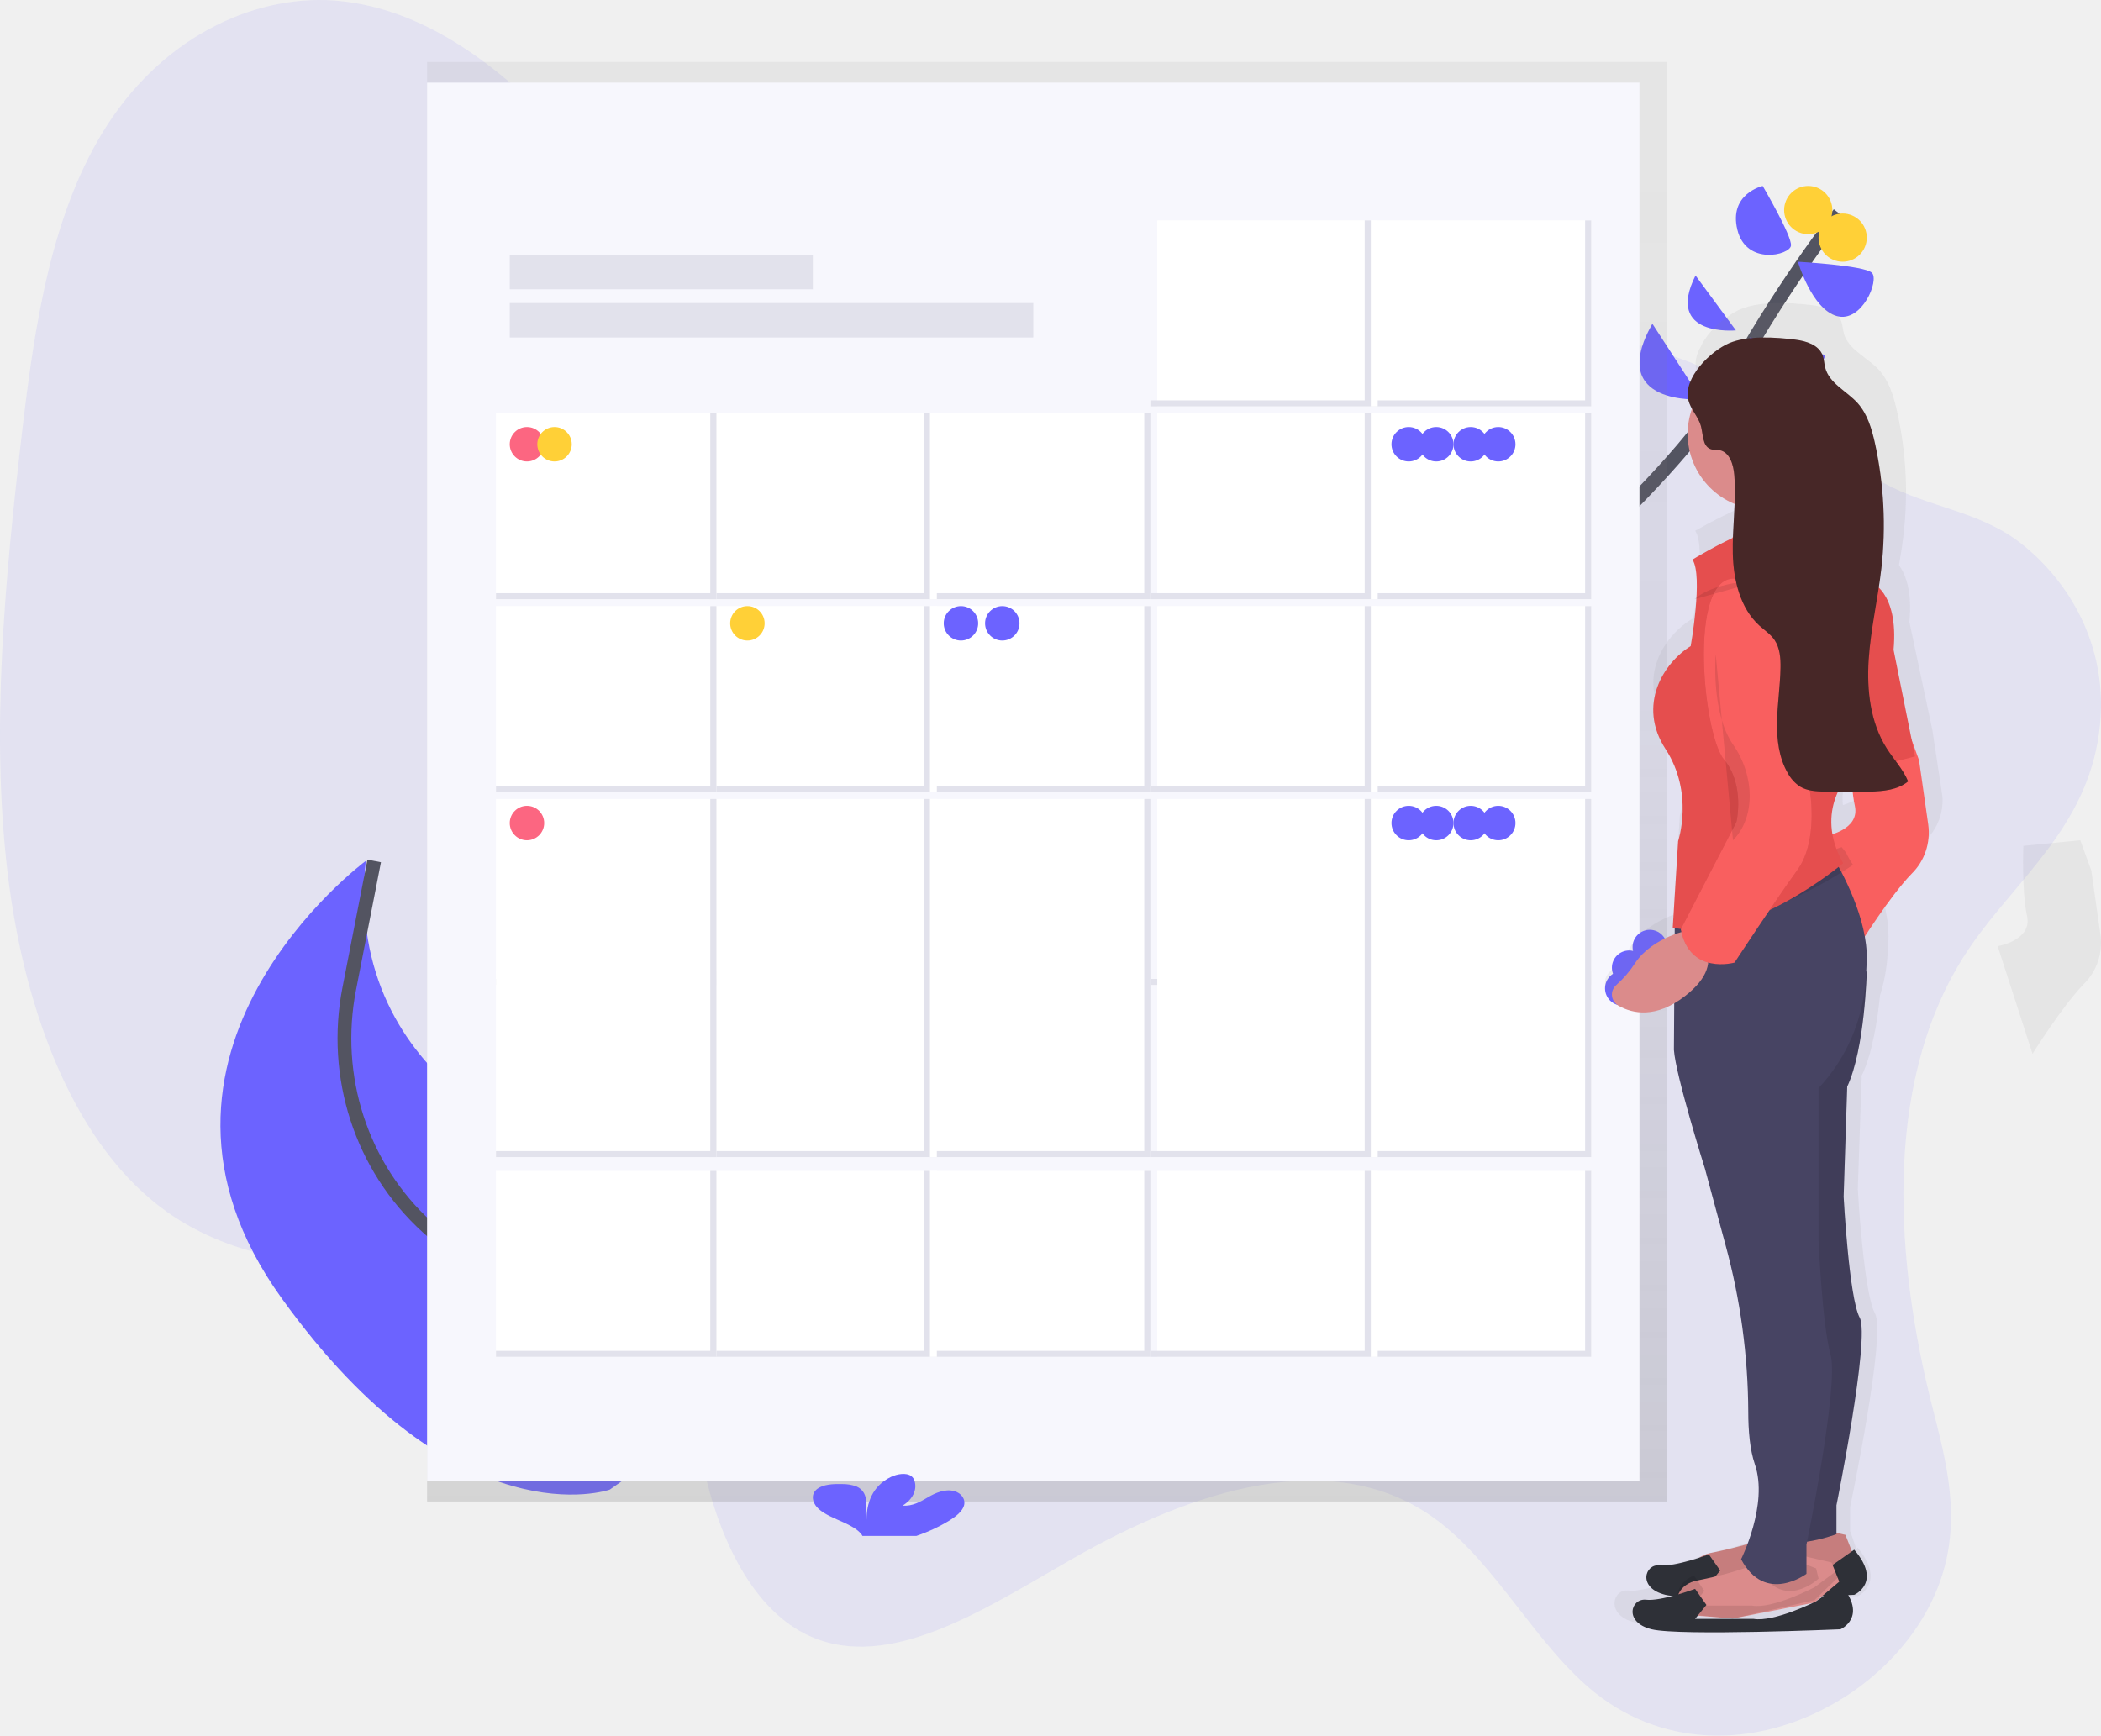
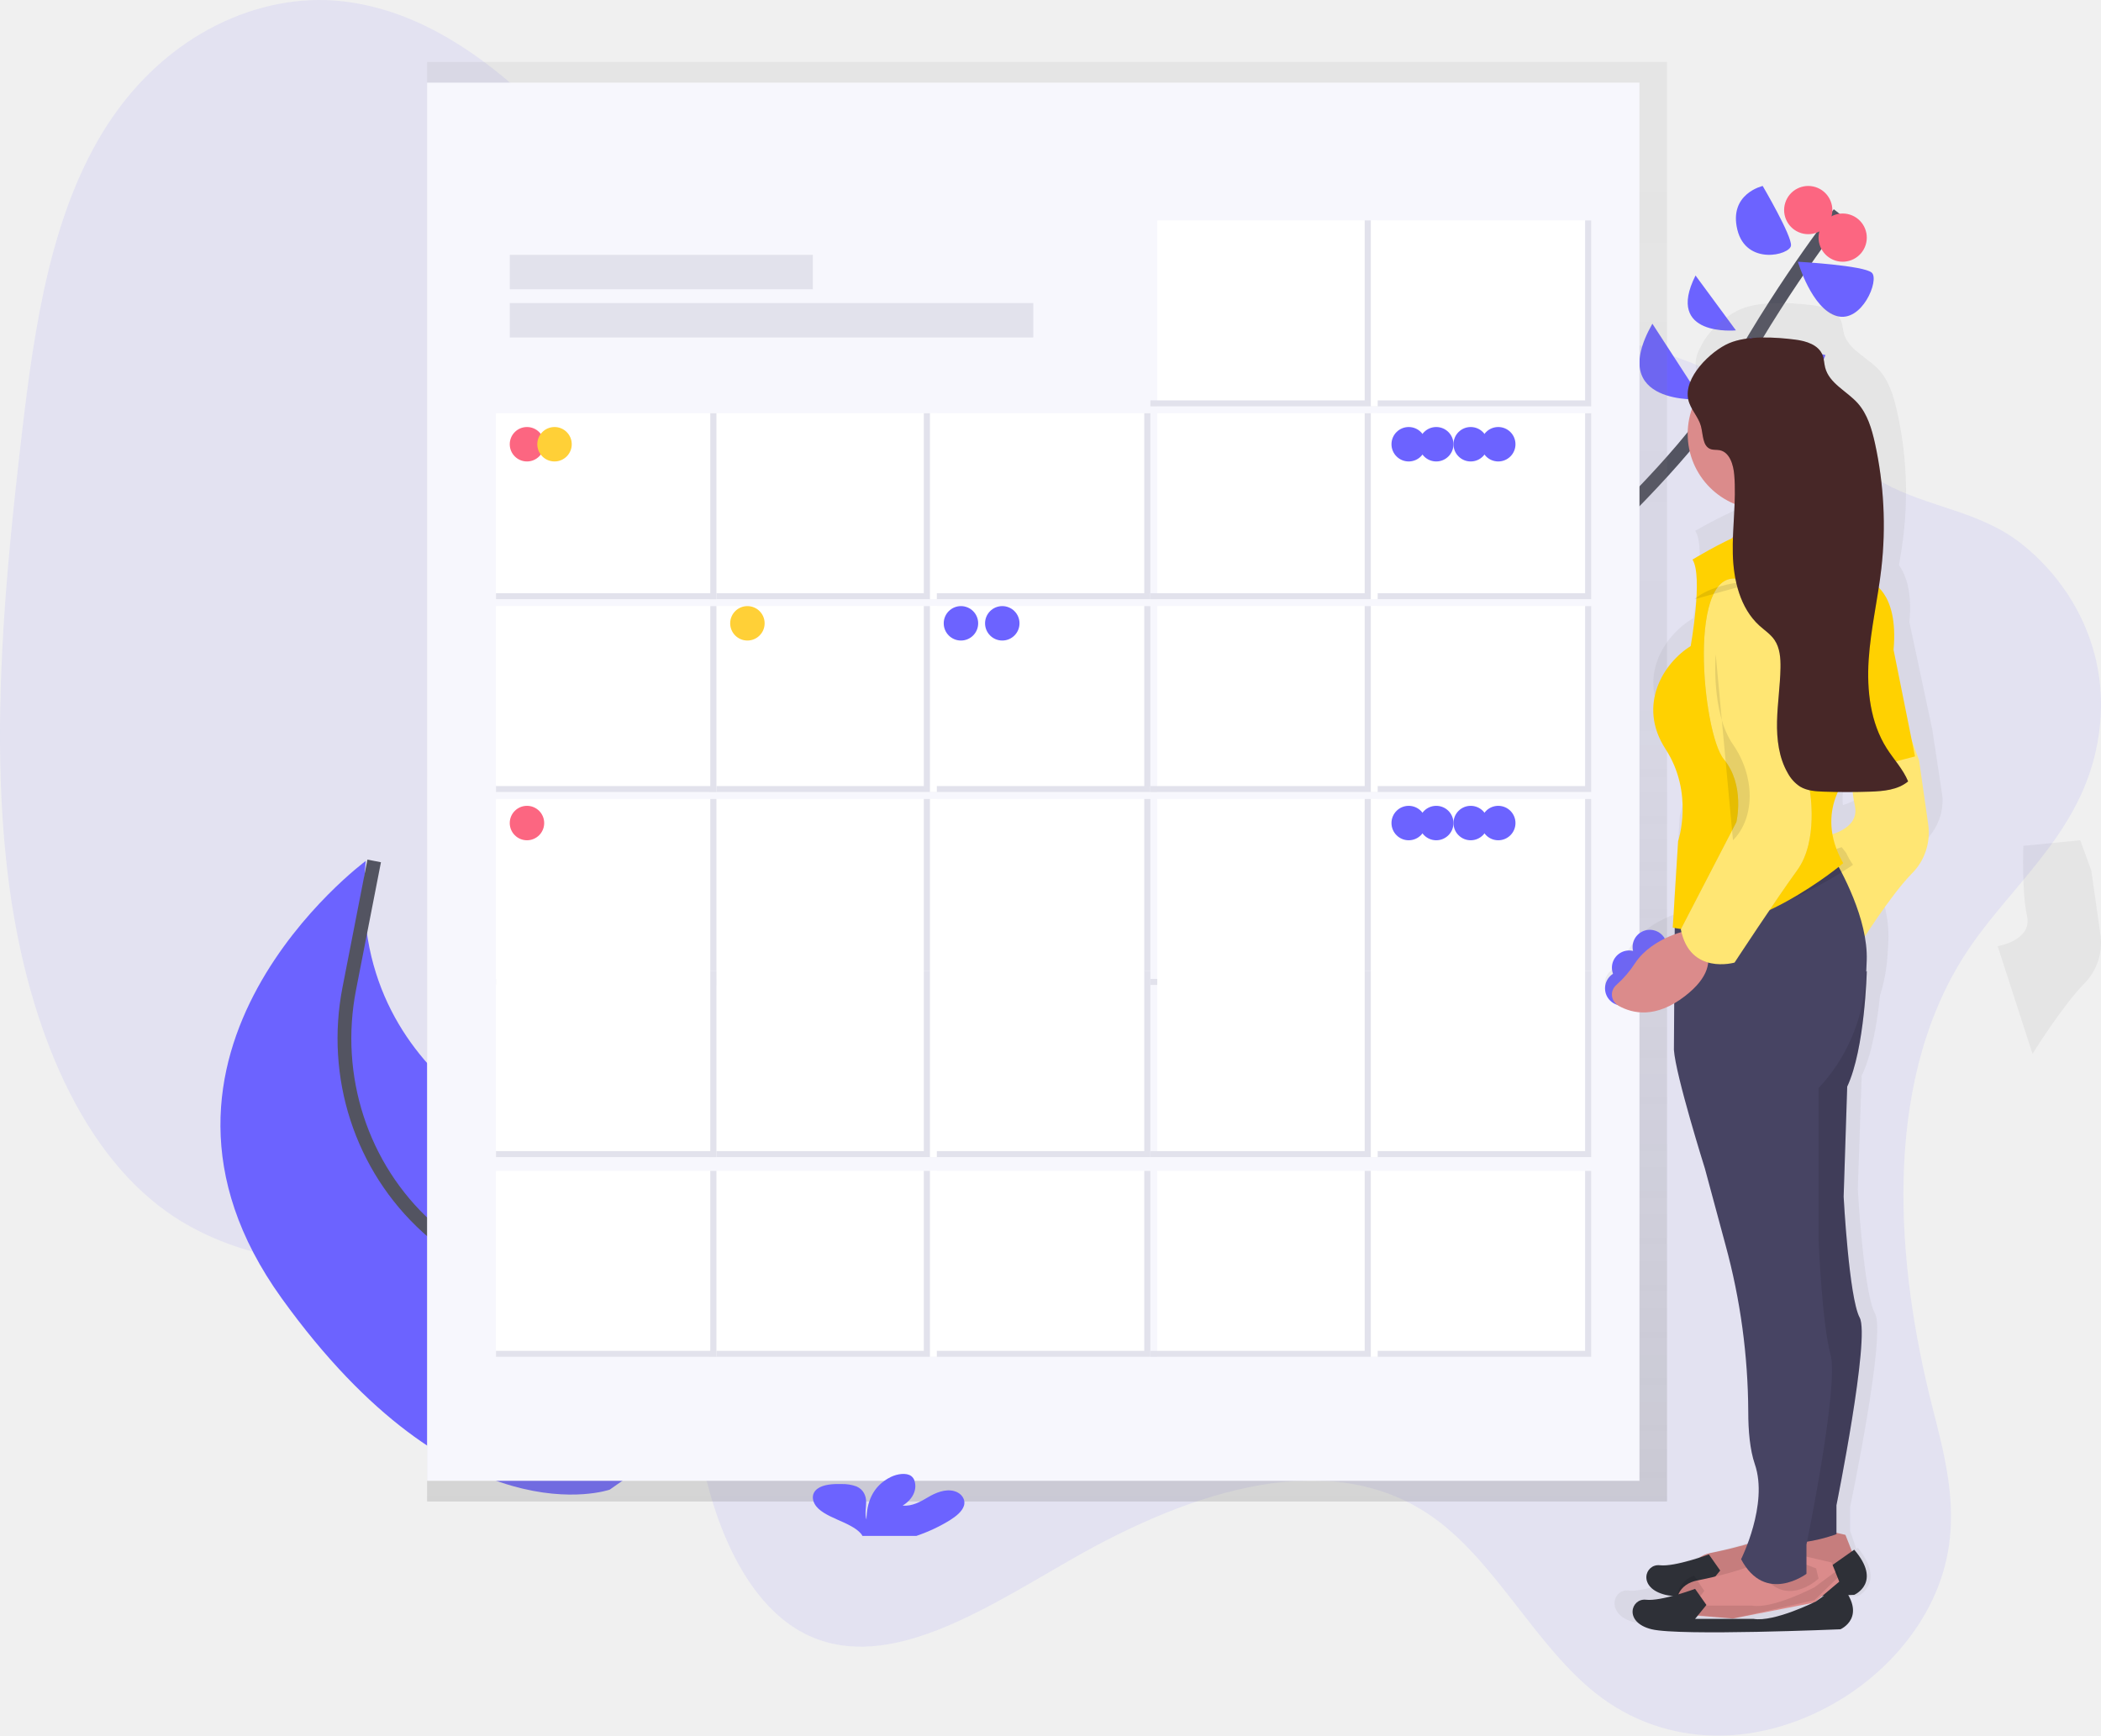
<svg xmlns="http://www.w3.org/2000/svg" fill="none" height="252" viewBox="0 0 305 252" width="305">
  <defs>
-     <linearGradient gradientUnits="userSpaceOnUse" id="paint0_linear" x1="242" x2="242" y1="217.997" y2="9">
+     <linearGradient gradientUnits="userSpaceOnUse" id="paint0_linear_6302_430" x1="242" x2="242" y1="217.997" y2="9">
      <stop stop-color="#808080" stop-opacity="0.25" />
      <stop offset="0.54" stop-color="#808080" stop-opacity="0.12" />
      <stop offset="1" stop-color="#808080" stop-opacity="0.1" />
    </linearGradient>
-     <linearGradient gradientUnits="userSpaceOnUse" id="paint1_linear" x1="105101" x2="105101" y1="154963" y2="37480.2">
+     <linearGradient gradientUnits="userSpaceOnUse" id="paint1_linear_6302_430" x1="105101" x2="105101" y1="154963" y2="37480.2">
      <stop stop-color="#808080" stop-opacity="0.25" />
      <stop offset="0.54" stop-color="#808080" stop-opacity="0.12" />
      <stop offset="1" stop-color="#808080" stop-opacity="0.1" />
    </linearGradient>
  </defs>
  <path d="M284.854 139.239C273.139 158.119 275.334 183.84 280.479 204.12C282.201 210.91 284.184 218.078 282.712 225.678C280.912 234.97 274.349 242.267 267.707 246.446C255.597 254.045 241.77 253.834 231.7 245.889C223.005 239.026 217.279 227.056 208.401 220.561C193.556 209.689 173.172 216.279 155.472 226.439C142.955 233.61 129.178 242.736 117.608 237.569C109.469 233.941 104.394 223.705 102.025 212.566C100.881 207.188 100.19 201.313 97.568 197.216C96.008 194.781 93.863 193.151 91.64 191.813C71.347 179.623 43.891 189.815 24.321 176.011C11.103 166.69 3.589 147.439 1.119 126.853C-1.351 106.268 0.68 84.241 3.223 62.554C5.032 47.136 7.48 30.641 15.604 18.101C24.198 4.838 37.744 -1.094 49.519 0.165C61.294 1.424 71.517 8.856 80.329 17.941C91.343 29.294 101.276 43.794 115.53 47.456C125.239 49.952 135.842 47.063 146.167 45.43C163.406 42.699 180.404 43.482 197.283 44.508C213.442 45.49 229.698 46.711 244.754 52.375C255.408 56.387 263.585 64.738 273.528 70.169C280.009 73.709 287.32 74.159 293.359 78.879C300.797 84.694 307.234 95.427 304.256 108.996C301.417 121.904 291.069 129.22 284.854 139.239Z" fill="#6C63FF" opacity="0.1" />
  <path d="M211 97C211 97 243.411 69.983 250.618 56.361C257.826 42.739 267 31 267 31" stroke="#535461" stroke-width="2" />
  <path d="M260 62.904L246 60C246 60 249.304 73.585 260 62.904Z" fill="#6C63FF" />
  <path d="M239.873 47L247 57.978C247 57.978 233.067 59.013 239.873 47Z" fill="#6C63FF" />
  <path d="M265 51.547L254 49C254 49 260.909 62.882 265 51.547Z" fill="#6C63FF" />
  <path d="M246.138 40L252 47.965C252 47.965 241.623 48.985 246.138 40Z" fill="#6C63FF" />
  <path d="M261 38C261 38 270.601 38.531 271.731 39.597C272.86 40.662 270.299 46.907 266.648 45.888C262.996 44.868 261 38 261 38Z" fill="#6C63FF" />
  <path d="M255.888 27C255.888 27 260.155 34.273 259.996 35.658C259.836 37.043 253.492 38.597 252.211 33.359C250.93 28.121 255.888 27 255.888 27Z" fill="#6C63FF" />
-   <circle cx="267.5" cy="34.5" fill="#FFD037" r="3.5" transform="rotate(-72.4744 267.5 34.5)" />
-   <circle cx="262.5" cy="30.5" fill="#FFD037" r="3.5" transform="rotate(-72.4744 262.5 30.5)" />
+   <circle cx="267.5" cy="34.5" fill="#FC6681" r="3.5" transform="rotate(-72.4744 267.5 34.5001)" />
+   <circle cx="262.5" cy="30.5" fill="#FC6681" r="3.5" transform="rotate(-72.4744 262.5 30.5001)" />
  <path d="M109.707 201.443C109.707 201.443 114.799 186.166 82.519 167.749C82.519 167.749 49.743 158.108 53.095 125C53.095 125 15.311 152.919 40.878 188.482C66.445 224.045 88.513 216.283 88.513 216.283L109.707 201.443Z" fill="#6C63FF" />
  <path d="M101 207C101 207 85.277 190.108 70.206 183.578C67.196 182.231 64.43 180.399 62.019 178.157C52.411 169.429 48.221 156.259 50.699 143.556L54.321 125" stroke="#535461" stroke-width="2" />
-   <path d="M62 9H242V218H62V9Z" fill="url(#paint0_linear)" />
+   <path d="M62 9H242V218H62V9Z" fill="url(#paint0_linear_6302_430)" />
  <path d="M62 12H238V215H62V12Z" fill="#F7F7FD" />
  <path d="M74 37H118V42H74V37Z" fill="#E2E2EC" />
  <path d="M74 44H150V49H74V44Z" fill="#E2E2EC" />
  <path d="M199 32H231V59H199V32Z" fill="white" />
  <path clip-rule="evenodd" d="M230.111 58.129V32H231V59H199V58.129H230.111Z" fill="#E2E2EC" fill-rule="evenodd" />
  <path d="M168 32H200V59H168V32Z" fill="white" />
  <path clip-rule="evenodd" d="M198.111 58.129V32H199V59H167V58.129H198.111Z" fill="#E2E2EC" fill-rule="evenodd" />
  <path d="M199 60H231V87H199V60Z" fill="white" />
  <path clip-rule="evenodd" d="M230.111 86.129V60H231V87H199V86.129H230.111Z" fill="#E2E2EC" fill-rule="evenodd" />
  <path d="M168 60H200V87H168V60Z" fill="white" />
  <path clip-rule="evenodd" d="M198.111 86.129V60H199V87H167V86.129H198.111Z" fill="#E2E2EC" fill-rule="evenodd" />
  <path d="M135 60H167V87H135V60Z" fill="white" />
  <path clip-rule="evenodd" d="M166.111 86.129V60H167V87H135V86.129H166.111Z" fill="#E2E2EC" fill-rule="evenodd" />
  <path d="M104 60H136V87H104V60Z" fill="white" />
  <path clip-rule="evenodd" d="M134.111 86.129V60H135V87H103V86.129H134.111Z" fill="#E2E2EC" fill-rule="evenodd" />
  <path d="M72 60H104V87H72V60Z" fill="white" />
  <path clip-rule="evenodd" d="M103.111 86.129V60H104V87H72V86.129H103.111Z" fill="#E2E2EC" fill-rule="evenodd" />
  <path d="M199 88H231V115H199V88Z" fill="white" />
  <path clip-rule="evenodd" d="M230.111 114.129V88H231V115H199V114.129H230.111Z" fill="#E2E2EC" fill-rule="evenodd" />
  <path d="M168 88H200V115H168V88Z" fill="white" />
  <path clip-rule="evenodd" d="M198.111 114.129V88H199V115H167V114.129H198.111Z" fill="#E2E2EC" fill-rule="evenodd" />
  <path d="M135 88H167V115H135V88Z" fill="white" />
  <path clip-rule="evenodd" d="M166.111 114.129V88H167V115H135V114.129H166.111Z" fill="#E2E2EC" fill-rule="evenodd" />
  <path d="M104 88H136V115H104V88Z" fill="white" />
  <path clip-rule="evenodd" d="M134.111 114.129V88H135V115H103V114.129H134.111Z" fill="#E2E2EC" fill-rule="evenodd" />
  <path d="M72 88H104V115H72V88Z" fill="white" />
  <path clip-rule="evenodd" d="M103.111 114.129V88H104V115H72V114.129H103.111Z" fill="#E2E2EC" fill-rule="evenodd" />
  <path d="M199 116H231V143H199V116Z" fill="white" />
  <path clip-rule="evenodd" d="M230.111 142.129V116H231V143H199V142.129H230.111Z" fill="#E2E2EC" fill-rule="evenodd" />
  <path d="M168 116H200V143H168V116Z" fill="white" />
  <path clip-rule="evenodd" d="M198.111 142.129V116H199V143H167V142.129H198.111Z" fill="#E2E2EC" fill-rule="evenodd" />
  <path d="M135 116H167V143H135V116Z" fill="white" />
  <path clip-rule="evenodd" d="M166.111 142.129V116H167V143H135V142.129H166.111Z" fill="#E2E2EC" fill-rule="evenodd" />
  <path d="M104 116H136V143H104V116Z" fill="white" />
  <path clip-rule="evenodd" d="M134.111 142.129V116H135V143H103V142.129H134.111Z" fill="#E2E2EC" fill-rule="evenodd" />
  <path d="M72 116H104V143H72V116Z" fill="white" />
  <path clip-rule="evenodd" d="M103.111 142.129V116H104V143H72V142.129H103.111Z" fill="#E2E2EC" fill-rule="evenodd" />
  <path d="M199 141H231V168H199V141Z" fill="white" />
  <path clip-rule="evenodd" d="M230.111 167.129V141H231V168H199V167.129H230.111Z" fill="#E2E2EC" fill-rule="evenodd" />
  <path d="M168 141H200V168H168V141Z" fill="white" />
  <path clip-rule="evenodd" d="M198.111 167.129V141H199V168H167V167.129H198.111Z" fill="#E2E2EC" fill-rule="evenodd" />
  <path d="M135 141H167V168H135V141Z" fill="white" />
  <path clip-rule="evenodd" d="M166.111 167.129V141H167V168H135V167.129H166.111Z" fill="#E2E2EC" fill-rule="evenodd" />
  <path d="M104 141H136V168H104V141Z" fill="white" />
  <path clip-rule="evenodd" d="M134.111 167.129V141H135V168H103V167.129H134.111Z" fill="#E2E2EC" fill-rule="evenodd" />
  <path d="M72 141H104V168H72V141Z" fill="white" />
  <path clip-rule="evenodd" d="M103.111 167.129V141H104V168H72V167.129H103.111Z" fill="#E2E2EC" fill-rule="evenodd" />
  <path d="M199 170H231V197H199V170Z" fill="white" />
  <path clip-rule="evenodd" d="M230.111 196.129V170H231V197H199V196.129H230.111Z" fill="#E2E2EC" fill-rule="evenodd" />
  <path d="M168 170H200V197H168V170Z" fill="white" />
  <path clip-rule="evenodd" d="M198.111 196.129V170H199V197H167V196.129H198.111Z" fill="#E2E2EC" fill-rule="evenodd" />
  <path d="M135 170H167V197H135V170Z" fill="white" />
  <path clip-rule="evenodd" d="M166.111 196.129V170H167V197H135V196.129H166.111Z" fill="#E2E2EC" fill-rule="evenodd" />
  <path d="M104 170H136V197H104V170Z" fill="white" />
  <path clip-rule="evenodd" d="M134.111 196.129V170H135V197H103V196.129H134.111Z" fill="#E2E2EC" fill-rule="evenodd" />
  <path d="M72 170H104V197H72V170Z" fill="white" />
  <path clip-rule="evenodd" d="M103.111 196.129V170H104V197H72V196.129H103.111Z" fill="#E2E2EC" fill-rule="evenodd" />
-   <path d="M137.882 220.73C138.801 220.149 139.665 219.464 139.932 218.629C140.216 217.711 139.586 216.769 138.499 216.487C137.185 216.145 135.781 216.755 134.714 217.39C133.648 218.024 132.43 218.728 131.036 218.597C132.478 217.727 133.166 216.316 132.767 215.034C132.699 214.758 132.531 214.506 132.285 214.311C131.556 213.776 130.232 214.009 129.359 214.426C126.579 215.765 125.805 218.321 125.789 220.631C125.51 219.799 125.744 218.931 125.738 218.075C125.731 217.218 125.387 216.273 124.327 215.813C123.649 215.568 122.914 215.45 122.175 215.468C120.925 215.436 119.534 215.521 118.682 216.142C117.622 216.913 117.898 218.209 118.82 219.057C119.743 219.906 121.147 220.438 122.435 221.025C123.418 221.472 124.414 221.994 125.005 222.7C125.083 222.794 125.147 222.894 125.198 223H133.028C134.752 222.414 136.383 221.651 137.882 220.73Z" fill="#6C63FF" />
+   <path d="M137.882 220.73C138.801 220.149 139.665 219.464 139.932 218.629C140.216 217.711 139.586 216.769 138.499 216.487C137.185 216.145 135.781 216.755 134.714 217.39C133.648 218.024 132.43 218.728 131.036 218.597C132.478 217.727 133.166 216.316 132.767 215.034C132.699 214.758 132.531 214.506 132.285 214.311C131.556 213.776 130.232 214.009 129.359 214.426C126.579 215.765 125.805 218.321 125.789 220.631C125.51 219.799 125.744 218.931 125.738 218.075C125.731 217.218 125.387 216.273 124.327 215.813C123.649 215.568 122.914 215.45 122.175 215.468C120.925 215.436 119.534 215.521 118.682 216.142C117.622 216.913 117.898 218.209 118.82 219.057C119.743 219.906 121.147 220.438 122.435 221.025C123.418 221.472 124.414 221.994 125.005 222.7C125.083 222.794 125.147 222.894 125.198 223H133.028C134.752 222.414 136.383 221.651 137.882 220.73V220.73Z" fill="#6C63FF" />
  <circle cx="76.5" cy="64.5" fill="#FC6681" r="2.5" />
  <circle cx="80.5" cy="64.5" fill="#FFD037" r="2.5" />
  <circle cx="139.5" cy="90.5" fill="#6C63FF" r="2.5" />
  <circle cx="145.5" cy="90.5" fill="#6C63FF" r="2.5" />
  <circle cx="235.5" cy="143.5" fill="#6C63FF" r="2.5" />
  <circle cx="236.5" cy="140.5" fill="#6C63FF" r="2.5" />
  <circle cx="239.5" cy="137.5" fill="#6C63FF" r="2.5" />
  <circle cx="204.5" cy="64.5" fill="#6C63FF" r="2.5" />
  <circle cx="208.5" cy="64.5" fill="#6C63FF" r="2.5" />
  <circle cx="213.5" cy="64.5" fill="#6C63FF" r="2.5" />
  <circle cx="217.5" cy="64.5" fill="#6C63FF" r="2.5" />
  <circle cx="204.5" cy="119.5" fill="#6C63FF" r="2.5" />
  <circle cx="208.5" cy="119.5" fill="#6C63FF" r="2.5" />
  <circle cx="213.5" cy="119.5" fill="#6C63FF" r="2.5" />
  <circle cx="217.5" cy="119.5" fill="#6C63FF" r="2.5" />
  <circle cx="108.5" cy="90.5" fill="#FFD037" r="2.5" />
  <circle cx="76.5" cy="119.5" fill="#FC6681" r="2.5" />
-   <path clip-rule="evenodd" d="M243.065 143.909C239.149 146.397 236.056 145.644 234.074 144.486C233.473 144.144 233.076 143.534 233.01 142.85C232.944 142.166 233.216 141.493 233.741 141.044C234.867 140.003 235.846 138.815 236.649 137.514C238.349 134.869 241.201 133.438 243.151 132.729V131.869L243.031 131.847L243.084 131.047H243.031L243.17 128.935V128.916L243.865 118.363C243.865 118.363 246.367 111.347 241.92 104.87C237.474 98.394 241.641 92.184 245.809 89.755C245.809 89.755 247.756 79.497 246.088 77.068C248.347 75.769 250.676 74.594 253.065 73.547C253.101 73.42 253.135 73.29 253.167 73.158C253.201 72.428 253.244 71.69 253.286 70.963C253.299 70.738 253.313 70.513 253.325 70.29C253.27 69.794 253.179 69.302 253.053 68.819C253.002 68.618 252.942 68.414 252.875 68.207C248.797 66.641 246.102 62.766 246.082 58.438C246.079 57.208 246.298 55.987 246.729 54.833C246.517 54.472 246.356 54.085 246.25 53.681C245.98 52.586 246.275 51.422 246.909 50.314C248.013 47.904 250.791 45.658 252.808 44.842C255.698 43.681 260.046 43.948 263.052 44.309C264.74 44.509 266.668 45.071 267.277 46.615C267.411 46.951 267.467 47.309 267.524 47.667C267.563 47.91 267.601 48.154 267.664 48.391C268.076 49.939 269.394 50.944 270.728 51.961C271.427 52.494 272.13 53.031 272.71 53.65C274.197 55.241 274.854 57.394 275.336 59.493C276.719 65.51 277.048 71.716 276.309 77.843C276.141 79.252 275.916 80.655 275.675 82.058C276.687 83.47 277.603 85.971 277.185 90.313L280.518 105.968L281.907 115.147C281.907 115.147 282.741 118.928 279.408 122.166C277.28 124.231 274.701 127.724 273.116 129.983C273.814 131.98 274.164 134.08 274.15 136.193C274.115 137.156 274.061 138.085 273.994 138.97C273.853 140.848 273.495 142.704 272.929 144.502C272.538 148.271 271.768 153.09 270.261 156.166L269.697 172.63C269.697 172.63 270.531 187.746 272.196 190.714C273.861 193.682 268.584 218.786 268.584 218.786V222.291L269.475 224.886L269.697 224.72C273.864 229.856 269.697 231.739 269.697 231.739C269.697 231.739 268.565 231.792 266.75 231.861C267.071 233.339 266.34 234.844 264.974 235.52C264.974 235.52 241.362 236.6 237.195 235.52C233.027 234.441 234.141 230.663 236.361 230.933C237.208 231.036 238.463 230.813 239.688 230.5C238.391 228.997 239.428 226.954 241.083 227.155C243.303 227.424 248.302 225.463 248.302 225.463L248.324 225.495C248.484 225.434 248.648 225.385 248.815 225.347C250.673 224.93 252.507 224.419 254.312 223.816C255.384 221.541 257.854 215.431 256.081 210.69C255.279 208.547 255.019 205.698 255.019 202.933C254.977 194.59 253.745 186.294 251.359 178.291L248.029 166.963C248.029 166.963 243.306 153.185 243.027 149.419L243.065 143.909ZM267.526 116.885C267.526 116.886 267.527 116.888 267.527 116.889L267.523 116.886C267.524 116.885 267.525 116.885 267.526 116.885ZM267.526 116.885C269.169 116.399 271.631 115.255 271.014 112.867C270.91 112.47 270.823 112.035 270.751 111.578C270.034 111.576 269.319 111.568 268.605 111.556C267.717 113.209 267.345 115.052 267.526 116.885Z" fill="url(#paint1_linear)" fill-rule="evenodd" />
-   <path d="M267.898 222.849L269 225.639L265.402 228.674L253.547 231L245 230.302L245.553 227.744C245.886 226.623 246.934 225.753 248.268 225.49C251.781 224.794 258.48 223.205 259.887 221L267.898 222.849Z" fill="#DB8B8B" />
-   <path d="M267.898 222.849L269 225.639L265.402 228.674L253.547 231L245 230.302L245.553 227.744C245.886 226.623 246.934 225.753 248.268 225.49C251.781 224.794 258.48 223.205 259.887 221L267.898 222.849Z" fill="black" opacity="0.1" />
+   <path clip-rule="evenodd" d="M243.065 143.909C239.149 146.397 236.056 145.644 234.074 144.486C233.473 144.144 233.076 143.534 233.01 142.85C232.944 142.166 233.216 141.493 233.741 141.044C234.867 140.003 235.846 138.815 236.649 137.514C238.349 134.869 241.201 133.438 243.151 132.729V131.869L243.031 131.847L243.084 131.047H243.031L243.17 128.935V128.916L243.865 118.363C243.865 118.363 246.367 111.347 241.92 104.87C237.474 98.394 241.641 92.184 245.809 89.755C245.809 89.755 247.756 79.497 246.088 77.068C248.347 75.769 250.676 74.594 253.065 73.547C253.101 73.42 253.135 73.29 253.167 73.158C253.201 72.428 253.244 71.69 253.286 70.963C253.299 70.738 253.313 70.513 253.325 70.29C253.27 69.794 253.179 69.302 253.053 68.819C253.002 68.618 252.942 68.414 252.875 68.207C248.797 66.641 246.102 62.766 246.082 58.438C246.079 57.208 246.298 55.987 246.729 54.833C246.517 54.472 246.356 54.085 246.25 53.681C245.98 52.586 246.275 51.422 246.909 50.314C248.013 47.904 250.791 45.658 252.808 44.842C255.698 43.681 260.046 43.948 263.052 44.309C264.74 44.509 266.668 45.071 267.277 46.615C267.411 46.951 267.467 47.309 267.524 47.667C267.563 47.91 267.601 48.154 267.664 48.391C268.076 49.939 269.394 50.944 270.728 51.961C271.427 52.494 272.13 53.031 272.71 53.65C274.197 55.241 274.854 57.394 275.336 59.493C276.719 65.51 277.048 71.716 276.309 77.843C276.141 79.252 275.916 80.655 275.675 82.058C276.687 83.47 277.603 85.971 277.185 90.313L280.518 105.968L281.907 115.147C281.907 115.147 282.741 118.928 279.408 122.166C277.28 124.231 274.701 127.724 273.116 129.983C273.814 131.98 274.164 134.08 274.15 136.193C274.115 137.156 274.061 138.085 273.994 138.97C273.853 140.848 273.495 142.704 272.929 144.502C272.538 148.271 271.768 153.09 270.261 156.166L269.697 172.63C269.697 172.63 270.531 187.746 272.196 190.714C273.861 193.682 268.584 218.786 268.584 218.786V222.291L269.475 224.886L269.697 224.72C273.864 229.856 269.697 231.739 269.697 231.739C269.697 231.739 268.565 231.792 266.75 231.861C267.071 233.339 266.34 234.844 264.974 235.52C264.974 235.52 241.362 236.6 237.195 235.52C233.027 234.441 234.141 230.663 236.361 230.933C237.208 231.036 238.463 230.813 239.688 230.5C238.391 228.997 239.428 226.954 241.083 227.155C243.303 227.424 248.302 225.463 248.302 225.463L248.324 225.495C248.484 225.434 248.648 225.385 248.815 225.347C250.673 224.93 252.507 224.419 254.312 223.816C255.384 221.541 257.854 215.431 256.081 210.69C255.279 208.547 255.019 205.698 255.019 202.933C254.977 194.59 253.745 186.294 251.359 178.291L248.029 166.963C248.029 166.963 243.306 153.185 243.027 149.419L243.065 143.909ZM267.526 116.885C267.526 116.886 267.527 116.888 267.527 116.889L267.523 116.886C267.524 116.885 267.525 116.885 267.526 116.885ZM267.526 116.885C269.169 116.399 271.631 115.255 271.014 112.867C270.91 112.47 270.823 112.035 270.751 111.578C270.034 111.576 269.319 111.568 268.605 111.556C267.717 113.209 267.345 115.052 267.526 116.885Z" fill="url(#paint1_linear_6302_430)" fill-rule="evenodd" />
+   <path d="M267.898 222.849L269 225.639L265.402 228.674L253.547 231L245 230.302L245.553 227.744V227.744C245.886 226.623 246.934 225.753 248.268 225.49C251.781 224.794 258.48 223.205 259.887 221L267.898 222.849Z" fill="#DB8B8B" />
+   <path d="M267.898 222.849L269 225.639L265.402 228.674L253.547 231L245 230.302L245.553 227.744V227.744C245.886 226.623 246.934 225.753 248.268 225.49C251.781 224.794 258.48 223.205 259.887 221L267.898 222.849Z" fill="black" opacity="0.1" />
  <path d="M248.075 230.043L249.72 228.026L248.075 225.688C248.075 225.688 243.144 227.52 240.952 227.268C238.761 227.017 237.666 230.56 241.775 231.557C245.884 232.554 269.174 231.557 269.174 231.557C269.174 231.557 273.283 229.791 269.174 225L265.598 227.523C265.598 227.523 259.57 230.549 256.557 230.046L248.075 230.043Z" fill="#2E3037" />
  <path d="M243 234.302L251.547 235L263.402 232.676L267 229.643L266.709 228.904L266.297 227.867L265.885 226.858L257.89 225C257.482 225.562 256.921 226.034 256.254 226.379C253.657 227.876 248.993 228.956 246.255 229.497C246.144 229.52 246.035 229.548 245.928 229.582C244.749 229.916 243.854 230.733 243.553 231.749L243 234.302Z" fill="#DB8B8B" />
  <path d="M243 234.199L251.547 235L263.402 232.331L267 228.848L266.709 228L263.418 230.45C263.418 230.45 257.354 233.651 254.321 233.119H245.758L247.413 230.986L245.928 228.769C244.749 229.152 243.854 230.091 243.553 231.258L243 234.199Z" fill="black" opacity="0.1" />
  <path d="M246.075 235.043L247.72 233.026L246.075 230.688C246.075 230.688 241.144 232.52 238.952 232.268C236.761 232.017 235.666 235.56 239.775 236.557C243.884 237.554 267.174 236.557 267.174 236.557C267.174 236.557 271.283 234.791 267.174 230L263.598 232.523C263.598 232.523 257.57 235.549 254.557 235.046L246.075 235.043Z" fill="#2E3037" />
  <path d="M250 79.855C250 79.855 262 81.161 260.25 75.934C259.761 74.451 259.633 72.864 259.879 71.317C260.191 69.399 260.916 67.581 262 66L250.75 67.83C251.424 69.009 251.938 70.281 252.275 71.609C253.615 77.153 250 79.855 250 79.855Z" fill="#DB8B8B" />
  <path d="M271 141C271 141 270.742 152.266 268.158 157.768L267.64 173.75C267.64 173.75 268.416 188.423 269.967 191.305C271.518 194.187 266.595 218.553 266.595 218.553V222.747C266.595 222.747 258.318 225.89 256 222.221L258.327 191.041L257.294 147.811L271 141Z" fill="#474463" />
  <path d="M271 141C271 141 270.742 152.266 268.158 157.768L267.64 173.75C267.64 173.75 268.416 188.423 269.967 191.305C271.518 194.187 266.595 218.553 266.595 218.553V222.747C266.595 222.747 258.318 225.89 256 222.221L258.327 191.041L257.294 147.811L271 141Z" fill="black" opacity="0.1" />
-   <path d="M276.989 106L278.589 110.391L279.92 119.72C280.285 122.356 279.391 125.012 277.52 126.851C274.324 130.142 270.059 137 270.059 137L265 121.376C265 121.376 270.059 120.553 269.265 116.985C268.471 113.418 268.728 106.81 268.728 106.81L276.989 106Z" fill="#F95F5F" />
+   <path d="M276.989 106L278.589 110.391L279.92 119.72C280.285 122.356 279.391 125.012 277.52 126.851C274.324 130.142 270.059 137 270.059 137L265 121.376C265 121.376 270.059 120.553 269.265 116.985C268.471 113.418 268.728 106.81 268.728 106.81L276.989 106Z" fill="#FFE673" />
  <path d="M301.989 122L303.589 126.391L304.92 135.72C305.285 138.356 304.391 141.012 302.52 142.851C299.324 146.142 295.059 153 295.059 153L290 137.376C290 137.376 295.059 136.553 294.265 132.985C293.471 129.418 293.728 122.81 293.728 122.81L301.989 122Z" fill="black" opacity="0.05" />
  <path d="M255 227.016C258.177 233.856 263.124 229.981 264 229.209L263.641 227.712L256.458 225C256.095 225.82 255.595 226.51 255 227.016H255Z" fill="black" opacity="0.1" />
  <path d="M243 152.433C243.249 156.144 247.499 169.661 247.499 169.661L250.498 180.785C252.647 188.65 253.755 196.794 253.793 204.982C253.793 207.696 254.027 210.495 254.751 212.599C256.75 218.43 252.752 226.383 252.752 226.383C256.252 233.01 262.243 228.503 262.243 228.503V224.264C262.243 224.264 266.988 201.202 265.743 196.698C264.497 192.195 263.993 179.999 263.993 179.999V157.984C267.997 153.753 270.432 148.136 270.853 142.159C270.912 141.291 270.96 140.379 270.992 139.432C271.194 133.457 267.338 126.441 265.832 123.943C265.47 123.34 265.238 123 265.238 123L243.166 132.284L243.116 132.306V133.212V135.215L243 152.433Z" fill="#474463" />
  <path d="M252 68.04C252.659 69.356 253.161 70.775 253.491 72.257C255.905 73.35 258.586 73.233 260.926 71.931C261.231 69.792 261.94 67.763 263 66L252 68.04Z" fill="black" opacity="0.1" />
  <circle cx="256" cy="63" fill="#DB8B8B" r="11" />
  <path d="M243 133.718L243.117 133.737C254.592 135.747 269 125.563 269 125.563C268.614 125.008 268.281 124.429 268.003 123.829C267.607 123.299 267.354 123 267.354 123L243.188 131.161L243.127 131.976L243 133.718Z" fill="black" opacity="0.1" />
-   <path d="M245.697 81.247C245.697 81.247 260.286 72.163 264.975 75.903L271.487 84.46C271.487 84.46 275.657 85.795 274.887 94.343L278 109.831L268.622 112.237C268.622 112.237 263.151 117.581 267.58 125.326C267.58 125.326 253.773 137.079 242.831 134.676L243.613 122.122C243.613 122.122 245.959 115.178 241.79 108.766C237.62 102.355 241.53 96.213 245.437 93.807C245.437 93.804 247.258 83.652 245.697 81.247Z" fill="#E54E4E" />
+   <path d="M245.697 81.247C245.697 81.247 260.286 72.163 264.975 75.903L271.487 84.46C271.487 84.46 275.657 85.795 274.887 94.343L278 109.831L268.622 112.237C268.622 112.237 263.151 117.581 267.58 125.326C267.58 125.326 253.773 137.079 242.831 134.676L243.613 122.122C243.613 122.122 245.959 115.178 241.79 108.766C237.62 102.355 241.53 96.213 245.437 93.807C245.437 93.804 247.258 83.652 245.697 81.247Z" fill="#FFD101" />
  <path d="M245.356 135C245.356 135 239.945 135.966 237.368 139.83C236.624 140.99 235.717 142.05 234.671 142.982C234.194 143.387 233.949 143.98 234.009 144.581C234.069 145.182 234.428 145.721 234.977 146.036C237.022 147.182 240.358 147.896 244.571 144.652C251.798 139.106 245.356 135 245.356 135Z" fill="#DB8B8B" />
  <path d="M252.832 84.201C252.832 84.201 258.036 83.663 259.336 97.621C260.636 111.578 262.732 114.798 262.732 114.798C262.732 114.798 264.031 122.046 260.91 126.338C257.789 130.631 251.804 139.758 251.804 139.758C251.804 139.758 245.3 141.637 244 134.927L252.066 119.361C252.066 119.361 253.366 113.992 250.245 110.235C247.124 106.477 244.766 81.517 252.832 84.201Z" fill="black" opacity="0.1" />
-   <path d="M252.832 84.201C252.832 84.201 258.036 83.663 259.336 97.621C260.636 111.578 262.732 114.798 262.732 114.798C262.732 114.798 264.031 122.046 260.91 126.338C257.789 130.631 251.804 139.758 251.804 139.758C251.804 139.758 245.3 141.637 244 134.927L252.066 119.361C252.066 119.361 253.366 113.992 250.245 110.235C247.124 106.477 244.775 81.517 252.832 84.201Z" fill="#F95F5F" />
+   <path d="M252.832 84.201C252.832 84.201 258.036 83.663 259.336 97.621C260.636 111.578 262.732 114.798 262.732 114.798C262.732 114.798 264.031 122.046 260.91 126.338C257.789 130.631 251.804 139.758 251.804 139.758C251.804 139.758 245.3 141.637 244 134.927L252.066 119.361C252.066 119.361 253.366 113.992 250.245 110.235C247.124 106.477 244.775 81.517 252.832 84.201Z" fill="#FFE673" />
  <path d="M249.068 95C249.068 95 248.351 103.444 251.576 108.089C254.801 112.735 254.814 118.723 251.576 122" fill="black" opacity="0.1" />
  <path d="M246 87C246 87 248.249 84.648 254.72 84.352C261.19 84.055 264 82 264 82" fill="black" opacity="0.1" />
  <path d="M260.613 49.308C262.202 49.508 264.027 50.066 264.591 51.592C264.802 52.154 264.809 52.773 264.954 53.353C265.547 55.688 268.119 56.777 269.705 58.563C271.104 60.149 271.722 62.272 272.187 64.35C273.493 70.31 273.808 76.451 273.118 82.518C272.609 86.96 271.567 91.319 271.275 95.774C270.983 100.229 271.517 104.915 273.897 108.659C274.921 110.268 276.274 111.683 277 113.453C275.501 114.697 273.432 114.875 271.498 114.941C269.25 115.02 267 115.02 264.75 114.941C263.57 114.9 262.339 114.821 261.321 114.212C260.567 113.719 259.948 113.039 259.521 112.235C258.233 110.014 257.911 107.317 257.97 104.728C258.029 102.139 258.426 99.562 258.472 96.97C258.497 95.558 258.389 94.058 257.594 92.903C257.02 92.068 256.148 91.507 255.404 90.831C252.611 88.293 251.643 84.225 251.55 80.402C251.457 76.578 252.074 72.749 251.758 68.938C251.633 67.447 251.087 65.654 249.654 65.365C249.201 65.273 248.723 65.365 248.288 65.188C247.137 64.734 247.249 63.075 246.92 61.859C246.551 60.495 245.412 59.442 245.092 58.052C244.338 54.816 248.366 50.954 251.007 49.828C253.691 48.679 257.783 48.952 260.613 49.308Z" fill="black" opacity="0.1" />
  <path d="M260.613 49.31C262.202 49.51 264.027 50.068 264.591 51.594C264.802 52.156 264.809 52.775 264.954 53.355C265.547 55.69 268.119 56.779 269.705 58.565C271.104 60.151 271.722 62.274 272.187 64.352C273.493 70.311 273.808 76.453 273.118 82.519C272.609 86.961 271.567 91.32 271.275 95.775C270.983 100.229 271.517 104.915 273.897 108.659C274.921 110.268 276.274 111.683 277 113.453C275.501 114.697 273.432 114.875 271.498 114.941C269.25 115.02 267 115.02 264.75 114.941C263.57 114.9 262.339 114.821 261.321 114.212C260.567 113.719 259.948 113.039 259.521 112.235C258.233 110.014 257.911 107.317 257.97 104.728C258.029 102.139 258.426 99.563 258.472 96.971C258.497 95.559 258.389 94.058 257.594 92.903C257.02 92.069 256.148 91.507 255.404 90.832C252.611 88.293 251.643 84.226 251.55 80.403C251.457 76.58 252.074 72.75 251.758 68.94C251.633 67.449 251.087 65.656 249.654 65.367C249.201 65.275 248.723 65.367 248.288 65.19C247.137 64.736 247.249 63.077 246.92 61.861C246.551 60.497 245.412 59.444 245.092 58.054C244.338 54.818 248.366 50.957 251.007 49.83C253.691 48.679 257.783 48.952 260.613 49.31Z" fill="#472727" />
</svg>
